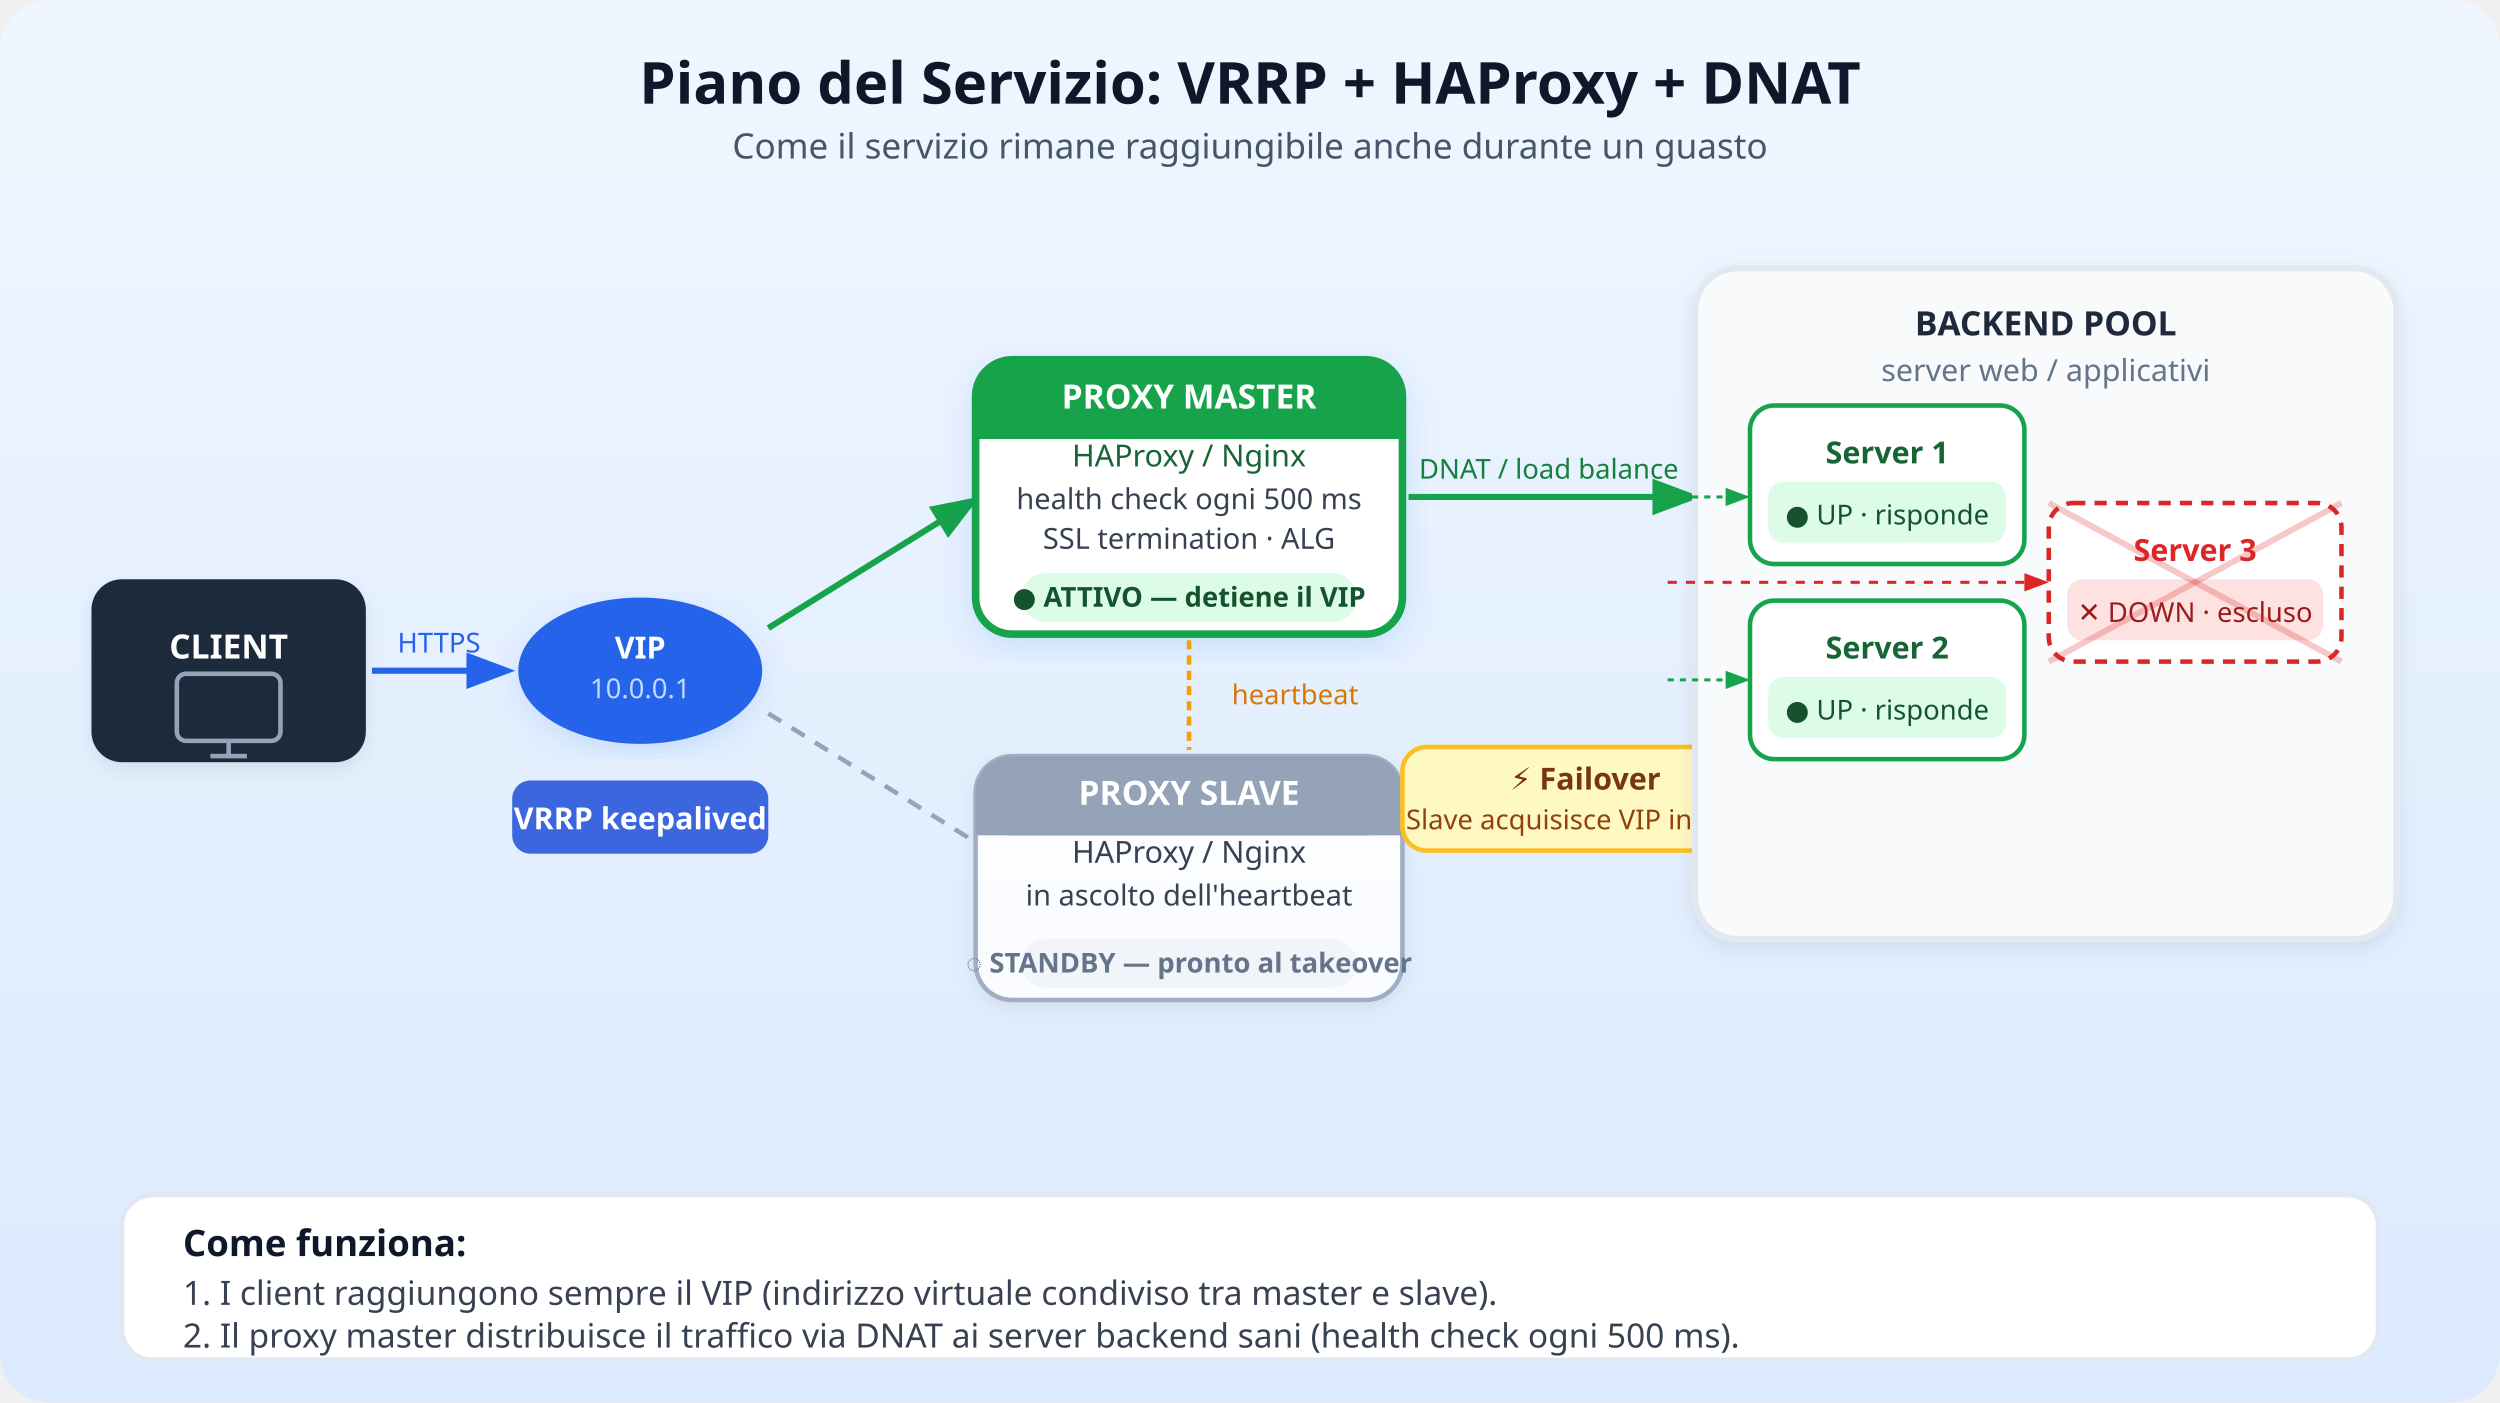
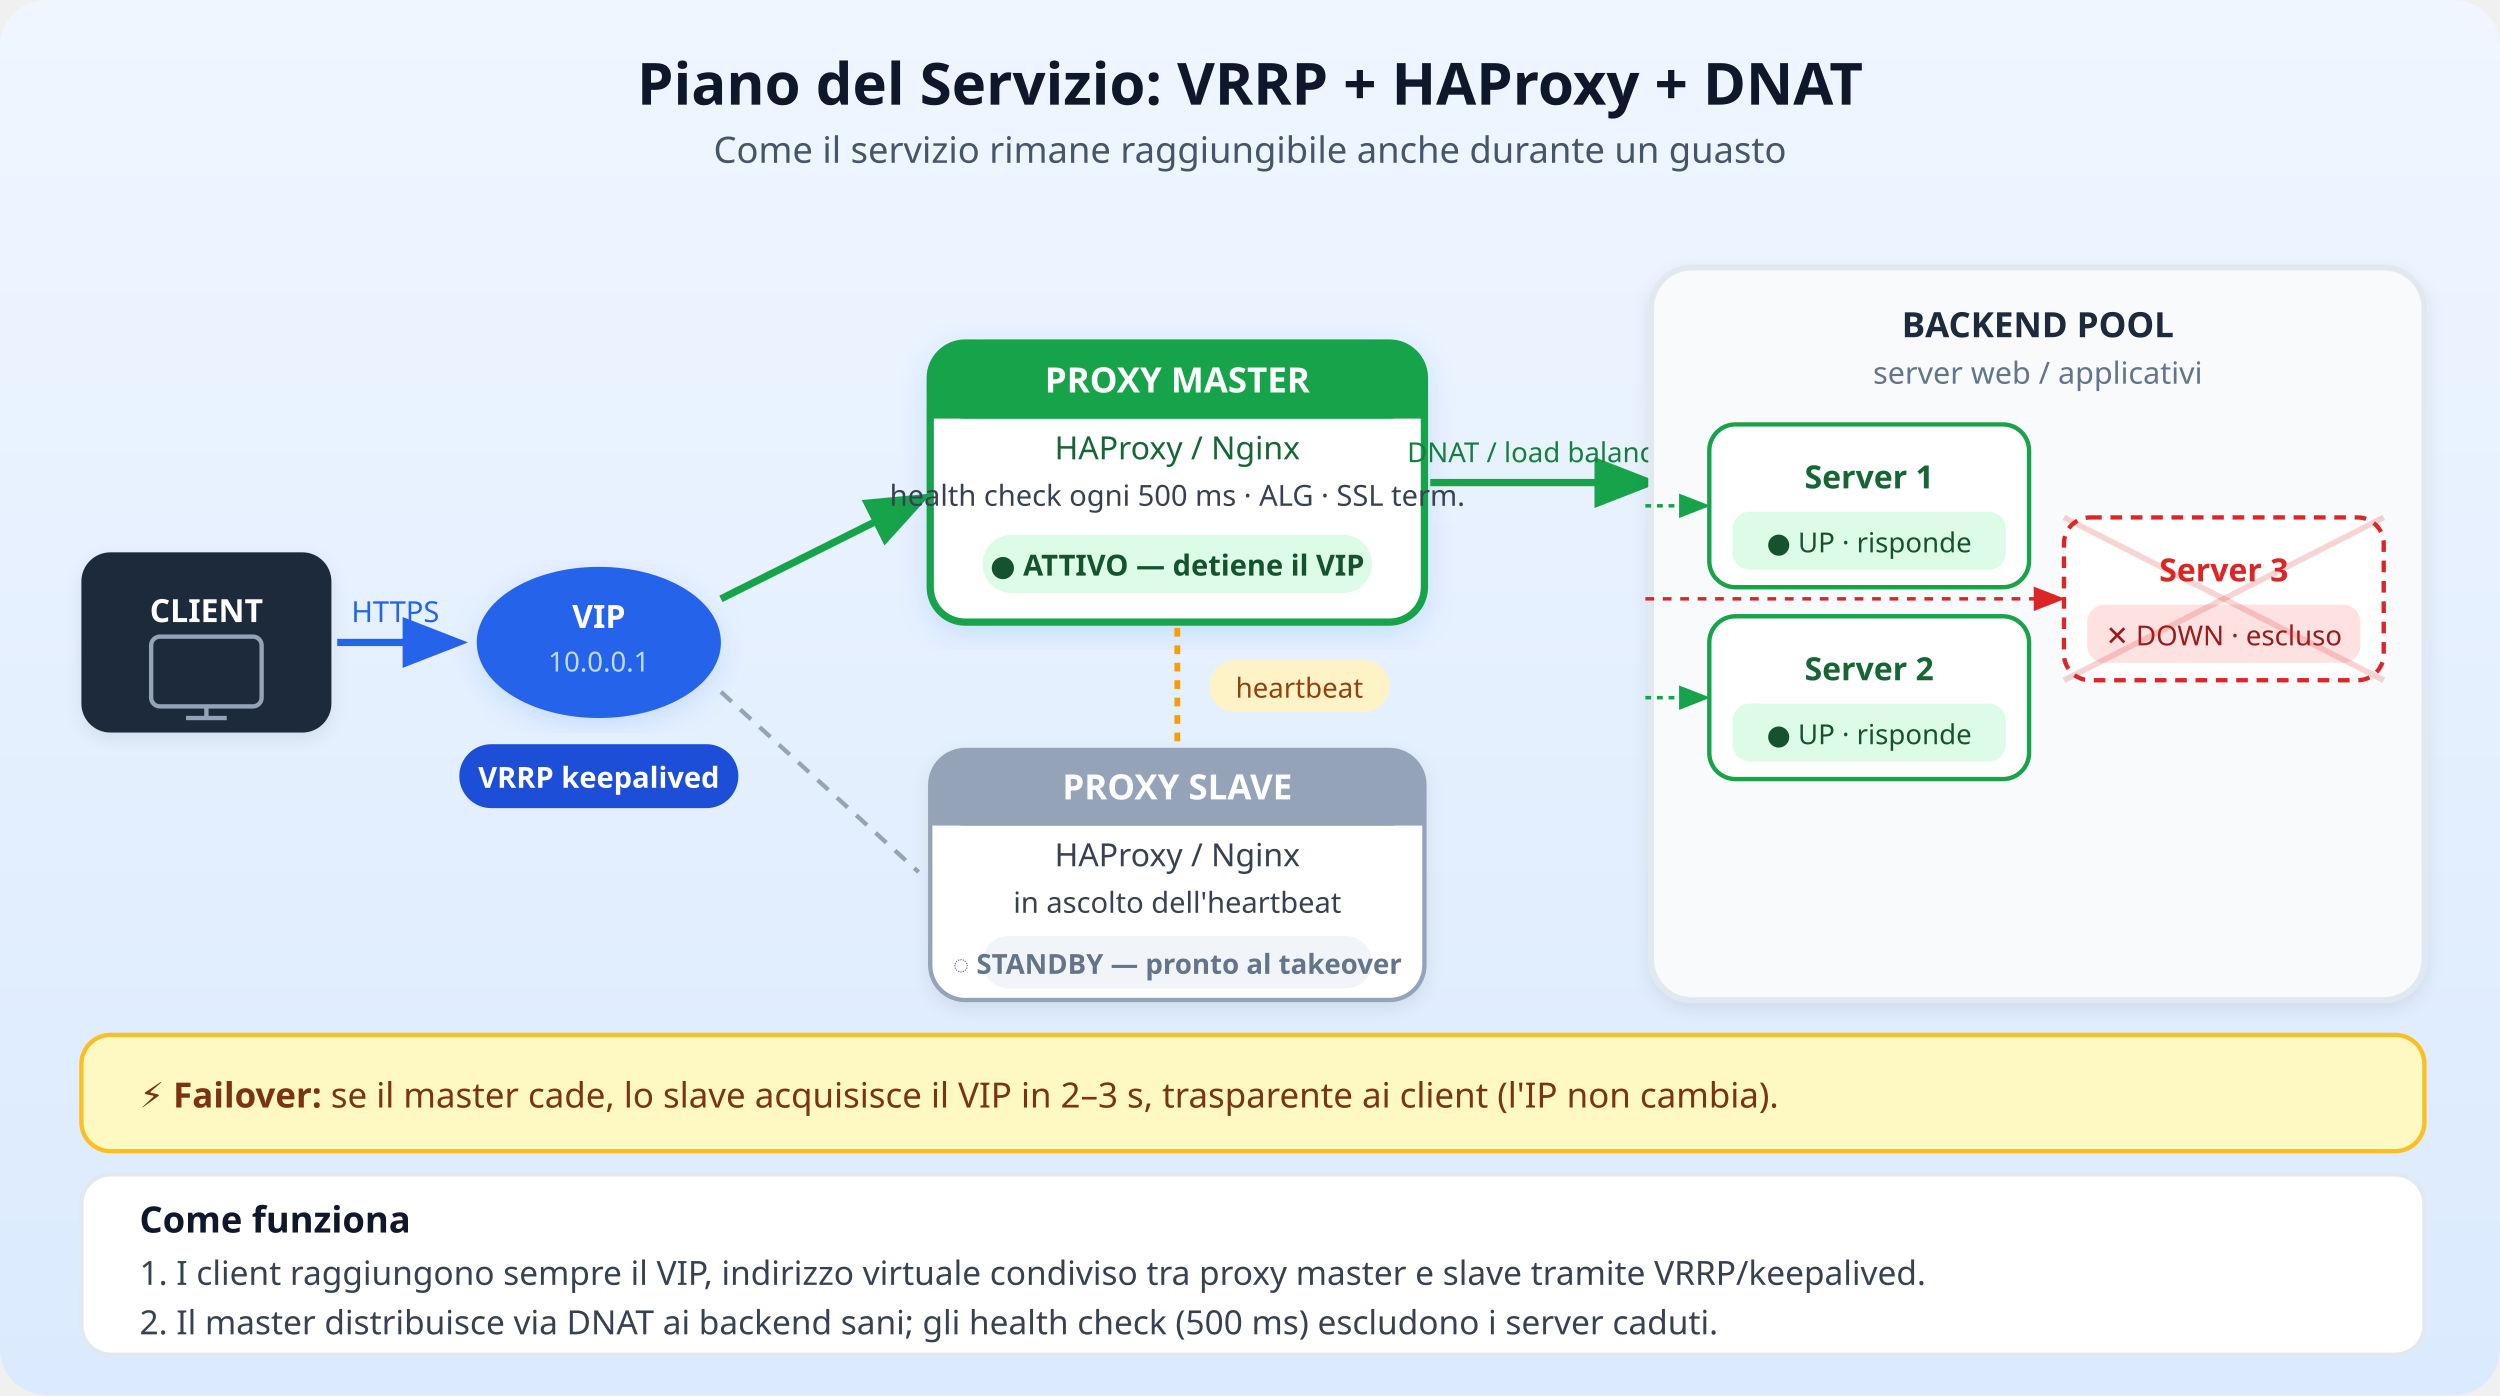
- <svg xmlns="http://www.w3.org/2000/svg" viewBox="0 0 820 460" font-family="'Segoe UI', system-ui, sans-serif">
+ <svg xmlns="http://www.w3.org/2000/svg" viewBox="0 0 860 480" font-family="'Segoe UI', system-ui, sans-serif">
  <defs>
    <linearGradient id="bg3" x1="0" y1="0" x2="0" y2="1">
      <stop offset="0%" stop-color="#eff6ff" />
      <stop offset="100%" stop-color="#dbeafe" />
    </linearGradient>
    <filter id="sh3">
      <feDropShadow dx="0" dy="3" stdDeviation="5" flood-color="#2563eb22" />
    </filter>
    <filter id="sh3b">
      <feDropShadow dx="0" dy="2" stdDeviation="3" flood-color="#00000015" />
    </filter>
-     <marker id="arr" markerWidth="8" markerHeight="8" refX="6" refY="3" orient="auto">
-       <path d="M0,0 L0,6 L8,3 z" fill="#2563eb" />
+     <marker id="arr" markerWidth="9" markerHeight="9" refX="7" refY="3.5" orient="auto">
+       <path d="M0,0 L0,7 L9,3.5 z" fill="#2563eb" />
    </marker>
-     <marker id="arr2" markerWidth="8" markerHeight="8" refX="6" refY="3" orient="auto">
-       <path d="M0,0 L0,6 L8,3 z" fill="#dc2626" />
+     <marker id="arrG" markerWidth="9" markerHeight="9" refX="7" refY="3.5" orient="auto">
+       <path d="M0,0 L0,7 L9,3.5 z" fill="#16a34a" />
    </marker>
-     <marker id="arr3" markerWidth="8" markerHeight="8" refX="6" refY="3" orient="auto">
-       <path d="M0,0 L0,6 L8,3 z" fill="#16a34a" />
+     <marker id="arrR" markerWidth="9" markerHeight="9" refX="7" refY="3.5" orient="auto">
+       <path d="M0,0 L0,7 L9,3.5 z" fill="#dc2626" />
    </marker>
  </defs>
-   <rect width="820" height="460" fill="url(#bg3)" rx="16" />
-   <text x="410" y="34" text-anchor="middle" font-size="19" font-weight="700" fill="#0f172a">Piano del Servizio: VRRP + HAProxy + DNAT</text>
-   <text x="410" y="52" text-anchor="middle" font-size="11.5" fill="#475569">Come il servizio rimane raggiungibile anche durante un guasto</text>
-   <rect x="30" y="190" width="90" height="60" rx="10" fill="#1e293b" filter="url(#sh3b)" />
-   <text x="75" y="216" text-anchor="middle" font-size="11" font-weight="700" fill="white">CLIENT</text>
-   <rect x="58" y="221" width="34" height="22" rx="3" fill="none" stroke="#94a3b8" stroke-width="1.5" />
-   <line x1="75" y1="243" x2="75" y2="248" stroke="#94a3b8" stroke-width="1.5" />
-   <line x1="69" y1="248" x2="81" y2="248" stroke="#94a3b8" stroke-width="1.5" />
-   <line x1="122" y1="220" x2="165" y2="220" stroke="#2563eb" stroke-width="2" marker-end="url(#arr)" />
-   <text x="144" y="214" text-anchor="middle" font-size="9" fill="#2563eb">HTTPS</text>
-   <ellipse cx="210" cy="220" rx="40" ry="24" fill="#2563eb" filter="url(#sh3)" />
-   <text x="210" y="216" text-anchor="middle" font-size="10" font-weight="700" fill="white">VIP</text>
-   <text x="210" y="229" text-anchor="middle" font-size="9" fill="#bfdbfe">10.0.0.1</text>
-   <rect x="168" y="256" width="84" height="24" rx="6" fill="#1d4ed8" opacity="0.85" />
-   <text x="210" y="272" text-anchor="middle" font-size="10" font-weight="700" fill="white">VRRP keepalived</text>
-   <line x1="252" y1="206" x2="318" y2="165" stroke="#16a34a" stroke-width="2" marker-end="url(#arr3)" />
-   <line x1="252" y1="234" x2="318" y2="275" stroke="#94a3b8" stroke-width="1.5" stroke-dasharray="5,4" />
-   <rect x="320" y="118" width="140" height="90" rx="12" fill="white" stroke="#16a34a" stroke-width="2.5" filter="url(#sh3)" />
-   <rect x="320" y="118" width="140" height="26" rx="12" fill="#16a34a" />
-   <rect x="320" y="132" width="140" height="12" fill="#16a34a" />
-   <text x="390" y="134" text-anchor="middle" font-size="11" font-weight="700" fill="white">PROXY MASTER</text>
-   <text x="390" y="153" text-anchor="middle" font-size="10" fill="#166534">HAProxy / Nginx</text>
-   <text x="390" y="167" text-anchor="middle" font-size="9.5" fill="#374151">health check ogni 500 ms</text>
-   <text x="390" y="180" text-anchor="middle" font-size="9.5" fill="#374151">SSL termination · ALG</text>
-   <rect x="335" y="188" width="110" height="16" rx="8" fill="#dcfce7" />
-   <text x="390" y="199" text-anchor="middle" font-size="9" font-weight="600" fill="#14532d">● ATTIVO — detiene il VIP</text>
-   <rect x="320" y="248" width="140" height="80" rx="12" fill="white" stroke="#94a3b8" stroke-width="1.5" filter="url(#sh3b)" opacity="0.85" />
-   <rect x="320" y="248" width="140" height="26" rx="12" fill="#94a3b8" />
-   <rect x="320" y="262" width="140" height="12" fill="#94a3b8" />
-   <text x="390" y="264" text-anchor="middle" font-size="11" font-weight="700" fill="white">PROXY SLAVE</text>
-   <text x="390" y="283" text-anchor="middle" font-size="10" fill="#374151">HAProxy / Nginx</text>
-   <text x="390" y="297" text-anchor="middle" font-size="9.5" fill="#374151">in ascolto dell'heartbeat</text>
-   <rect x="335" y="308" width="110" height="16" rx="8" fill="#f1f5f9" />
-   <text x="390" y="319" text-anchor="middle" font-size="9" font-weight="600" fill="#64748b">◌ STANDBY — pronto al takeover</text>
-   <line x1="390" y1="210" x2="390" y2="246" stroke="#f59e0b" stroke-width="1.5" stroke-dasharray="3,2" />
-   <text x="404" y="231" font-size="9" fill="#d97706">heartbeat</text>
-   <rect x="460" y="245" width="120" height="34" rx="8" fill="#fef9c3" stroke="#fbbf24" stroke-width="1.5" />
-   <text x="520" y="259" text-anchor="middle" font-size="10" font-weight="700" fill="#78350f">⚡ Failover</text>
-   <text x="520" y="272" text-anchor="middle" font-size="9" fill="#92400e">Slave acquisisce VIP in 2–3 s</text>
-   <line x1="460" y1="261" x2="461" y2="262" stroke="none" />
-   <line x1="462" y1="163" x2="554" y2="163" stroke="#16a34a" stroke-width="2" marker-end="url(#arr3)" />
-   <text x="508" y="157" text-anchor="middle" font-size="9" fill="#15803d">DNAT / load balance</text>
-   <rect x="556" y="88" width="230" height="220" rx="14" fill="#f8fafc" stroke="#e2e8f0" stroke-width="2" filter="url(#sh3b)" />
-   <text x="671" y="110" text-anchor="middle" font-size="11" font-weight="700" fill="#1e293b">BACKEND POOL</text>
-   <text x="671" y="125" text-anchor="middle" font-size="10" fill="#64748b">server web / applicativi</text>
-   <rect x="574" y="133" width="90" height="52" rx="8" fill="white" stroke="#16a34a" stroke-width="1.5" />
-   <text x="619" y="152" text-anchor="middle" font-size="10" font-weight="600" fill="#166534">Server 1</text>
-   <rect x="580" y="158" width="78" height="20" rx="5" fill="#dcfce7" />
-   <text x="619" y="172" text-anchor="middle" font-size="9" fill="#14532d">● UP · risponde</text>
-   <rect x="574" y="197" width="90" height="52" rx="8" fill="white" stroke="#16a34a" stroke-width="1.5" />
-   <text x="619" y="216" text-anchor="middle" font-size="10" font-weight="600" fill="#166534">Server 2</text>
-   <rect x="580" y="222" width="78" height="20" rx="5" fill="#dcfce7" />
-   <text x="619" y="236" text-anchor="middle" font-size="9" fill="#14532d">● UP · risponde</text>
-   <rect x="672" y="165" width="96" height="52" rx="8" fill="white" stroke="#dc2626" stroke-width="1.5" stroke-dasharray="4,3" />
-   <text x="720" y="184" text-anchor="middle" font-size="10" font-weight="600" fill="#dc2626">Server 3</text>
-   <rect x="678" y="190" width="84" height="20" rx="5" fill="#fee2e2" />
-   <text x="720" y="204" text-anchor="middle" font-size="9" fill="#991b1b">✕ DOWN · escluso</text>
-   <line x1="672" y1="165" x2="768" y2="217" stroke="#dc262640" stroke-width="2" />
-   <line x1="768" y1="165" x2="672" y2="217" stroke="#dc262640" stroke-width="2" />
-   <line x1="556" y1="155" x2="556" y2="165" stroke="none" />
-   <path d="M 547,163 L 572,163" stroke="#16a34a" stroke-width="1" marker-end="url(#arr3)" stroke-dasharray="2,2" />
-   <path d="M 547,223 L 572,223" stroke="#16a34a" stroke-width="1" marker-end="url(#arr3)" stroke-dasharray="2,2" />
-   <path d="M 547,191 L 670,191" stroke="#dc2626" stroke-width="1" stroke-dasharray="3,3" marker-end="url(#arr2)" />
-   <rect x="40" y="392" width="740" height="54" rx="10" fill="white" stroke="#e2e8f0" stroke-width="1.5" />
-   <text x="60" y="412" font-size="12" font-weight="700" fill="#0f172a">Come funziona:</text>
-   <text x="60" y="428" font-size="11" fill="#374151">1. I client raggiungono sempre il VIP (indirizzo virtuale condiviso tra master e slave).</text>
-   <text x="60" y="442" font-size="11" fill="#374151">2. Il proxy master distribuisce il traffico via DNAT ai server backend sani (health check ogni 500 ms).</text>
-   <text x="60" y="429" font-size="11" fill="#374151" />
+   <rect width="860" height="480" fill="url(#bg3)" rx="16" />
+   <text x="430" y="36" text-anchor="middle" font-size="20" font-weight="700" fill="#0f172a">Piano del Servizio: VRRP + HAProxy + DNAT</text>
+   <text x="430" y="56" text-anchor="middle" font-size="12.5" fill="#475569">Come il servizio rimane raggiungibile anche durante un guasto</text>
+   <rect x="28" y="190" width="86" height="62" rx="10" fill="#1e293b" filter="url(#sh3b)" />
+   <text x="71" y="214" text-anchor="middle" font-size="11" font-weight="700" fill="white">CLIENT</text>
+   <rect x="52" y="219" width="38" height="24" rx="3" fill="none" stroke="#94a3b8" stroke-width="1.5" />
+   <line x1="71" y1="243" x2="71" y2="247" stroke="#94a3b8" stroke-width="1.5" />
+   <line x1="64" y1="247" x2="78" y2="247" stroke="#94a3b8" stroke-width="1.5" />
+   <line x1="116" y1="221" x2="156" y2="221" stroke="#2563eb" stroke-width="2.5" marker-end="url(#arr)" />
+   <text x="136" y="214" text-anchor="middle" font-size="10" fill="#2563eb">HTTPS</text>
+   <ellipse cx="206" cy="221" rx="42" ry="26" fill="#2563eb" filter="url(#sh3)" />
+   <text x="206" y="216" text-anchor="middle" font-size="11" font-weight="700" fill="white">VIP</text>
+   <text x="206" y="231" text-anchor="middle" font-size="9.5" fill="#bfdbfe">10.0.0.1</text>
+   <rect x="158" y="256" width="96" height="22" rx="11" fill="#1d4ed8" />
+   <text x="206" y="271" text-anchor="middle" font-size="10" font-weight="700" fill="white">VRRP keepalived</text>
+   <line x1="248" y1="206" x2="316" y2="172" stroke="#16a34a" stroke-width="2.5" marker-end="url(#arrG)" />
+   <line x1="248" y1="238" x2="316" y2="300" stroke="#94a3b8" stroke-width="1.5" stroke-dasharray="5,4" />
+   <rect x="320" y="118" width="170" height="96" rx="12" fill="white" stroke="#16a34a" stroke-width="2.5" filter="url(#sh3)" />
+   <rect x="320" y="118" width="170" height="26" rx="12" fill="#16a34a" />
+   <rect x="320" y="132" width="170" height="12" fill="#16a34a" />
+   <text x="405" y="135" text-anchor="middle" font-size="12" font-weight="700" fill="white">PROXY MASTER</text>
+   <text x="405" y="158" text-anchor="middle" font-size="11" fill="#166534">HAProxy / Nginx</text>
+   <text x="405" y="174" text-anchor="middle" font-size="10" fill="#374151">health check ogni 500 ms · ALG · SSL term.</text>
+   <rect x="338" y="184" width="134" height="20" rx="10" fill="#dcfce7" />
+   <text x="405" y="198" text-anchor="middle" font-size="10" font-weight="700" fill="#14532d">● ATTIVO — detiene il VIP</text>
+   <line x1="405" y1="216" x2="405" y2="256" stroke="#f59e0b" stroke-width="2" stroke-dasharray="3,3" />
+   <rect x="416" y="227" width="62" height="18" rx="9" fill="#fef3c7" />
+   <text x="447" y="240" text-anchor="middle" font-size="9.5" fill="#92400e">heartbeat</text>
+   <rect x="320" y="258" width="170" height="86" rx="12" fill="white" stroke="#94a3b8" stroke-width="1.5" filter="url(#sh3b)" />
+   <rect x="320" y="258" width="170" height="26" rx="12" fill="#94a3b8" />
+   <rect x="320" y="272" width="170" height="12" fill="#94a3b8" />
+   <text x="405" y="275" text-anchor="middle" font-size="12" font-weight="700" fill="white">PROXY SLAVE</text>
+   <text x="405" y="298" text-anchor="middle" font-size="11" fill="#374151">HAProxy / Nginx</text>
+   <text x="405" y="314" text-anchor="middle" font-size="10" fill="#374151">in ascolto dell'heartbeat</text>
+   <rect x="338" y="322" width="134" height="18" rx="9" fill="#f1f5f9" />
+   <text x="405" y="335" text-anchor="middle" font-size="9.5" font-weight="700" fill="#64748b">◌ STANDBY — pronto al takeover</text>
+   <line x1="492" y1="166" x2="566" y2="166" stroke="#16a34a" stroke-width="2.5" marker-end="url(#arrG)" />
+   <text x="529" y="159" text-anchor="middle" font-size="9.5" fill="#15803d">DNAT / load balance</text>
+   <rect x="568" y="92" width="266" height="252" rx="14" fill="#f8fafc" stroke="#e2e8f0" stroke-width="2" filter="url(#sh3b)" />
+   <text x="701" y="116" text-anchor="middle" font-size="12" font-weight="700" fill="#1e293b">BACKEND POOL</text>
+   <text x="701" y="132" text-anchor="middle" font-size="10.5" fill="#64748b">server web / applicativi</text>
+   <rect x="588" y="146" width="110" height="56" rx="9" fill="white" stroke="#16a34a" stroke-width="1.5" />
+   <text x="643" y="168" text-anchor="middle" font-size="11" font-weight="600" fill="#166534">Server 1</text>
+   <rect x="596" y="176" width="94" height="20" rx="6" fill="#dcfce7" />
+   <text x="643" y="190" text-anchor="middle" font-size="9.5" fill="#14532d">● UP · risponde</text>
+   <rect x="588" y="212" width="110" height="56" rx="9" fill="white" stroke="#16a34a" stroke-width="1.5" />
+   <text x="643" y="234" text-anchor="middle" font-size="11" font-weight="600" fill="#166534">Server 2</text>
+   <rect x="596" y="242" width="94" height="20" rx="6" fill="#dcfce7" />
+   <text x="643" y="256" text-anchor="middle" font-size="9.5" fill="#14532d">● UP · risponde</text>
+   <rect x="710" y="178" width="110" height="56" rx="9" fill="white" stroke="#dc2626" stroke-width="1.5" stroke-dasharray="4,3" />
+   <text x="765" y="200" text-anchor="middle" font-size="11" font-weight="600" fill="#dc2626">Server 3</text>
+   <rect x="718" y="208" width="94" height="20" rx="6" fill="#fee2e2" />
+   <text x="765" y="222" text-anchor="middle" font-size="9.5" fill="#991b1b">✕ DOWN · escluso</text>
+   <line x1="710" y1="178" x2="820" y2="234" stroke="#dc262633" stroke-width="2" />
+   <line x1="820" y1="178" x2="710" y2="234" stroke="#dc262633" stroke-width="2" />
+   <line x1="566" y1="174" x2="586" y2="174" stroke="#16a34a" stroke-width="1.2" stroke-dasharray="2,2" marker-end="url(#arrG)" />
+   <line x1="566" y1="240" x2="586" y2="240" stroke="#16a34a" stroke-width="1.2" stroke-dasharray="2,2" marker-end="url(#arrG)" />
+   <line x1="566" y1="206" x2="708" y2="206" stroke="#dc2626" stroke-width="1.2" stroke-dasharray="3,3" marker-end="url(#arrR)" />
+   <rect x="28" y="356" width="806" height="40" rx="10" fill="#fef9c3" stroke="#fbbf24" stroke-width="1.5" />
+   <text x="48" y="381" font-size="12" fill="#78350f">
+     <tspan font-weight="700">⚡ Failover:</tspan> se il master cade, lo slave acquisisce il VIP in 2–3 s, trasparente ai client (l'IP non cambia).</text>
+   <rect x="28" y="404" width="806" height="62" rx="10" fill="white" stroke="#e2e8f0" stroke-width="1.5" />
+   <text x="48" y="424" font-size="12.5" font-weight="700" fill="#0f172a">Come funziona</text>
+   <text x="48" y="442" font-size="11.5" fill="#374151">1. I client raggiungono sempre il VIP, indirizzo virtuale condiviso tra proxy master e slave tramite VRRP/keepalived.</text>
+   <text x="48" y="459" font-size="11.5" fill="#374151">2. Il master distribuisce via DNAT ai backend sani; gli health check (500 ms) escludono i server caduti.</text>
</svg>
